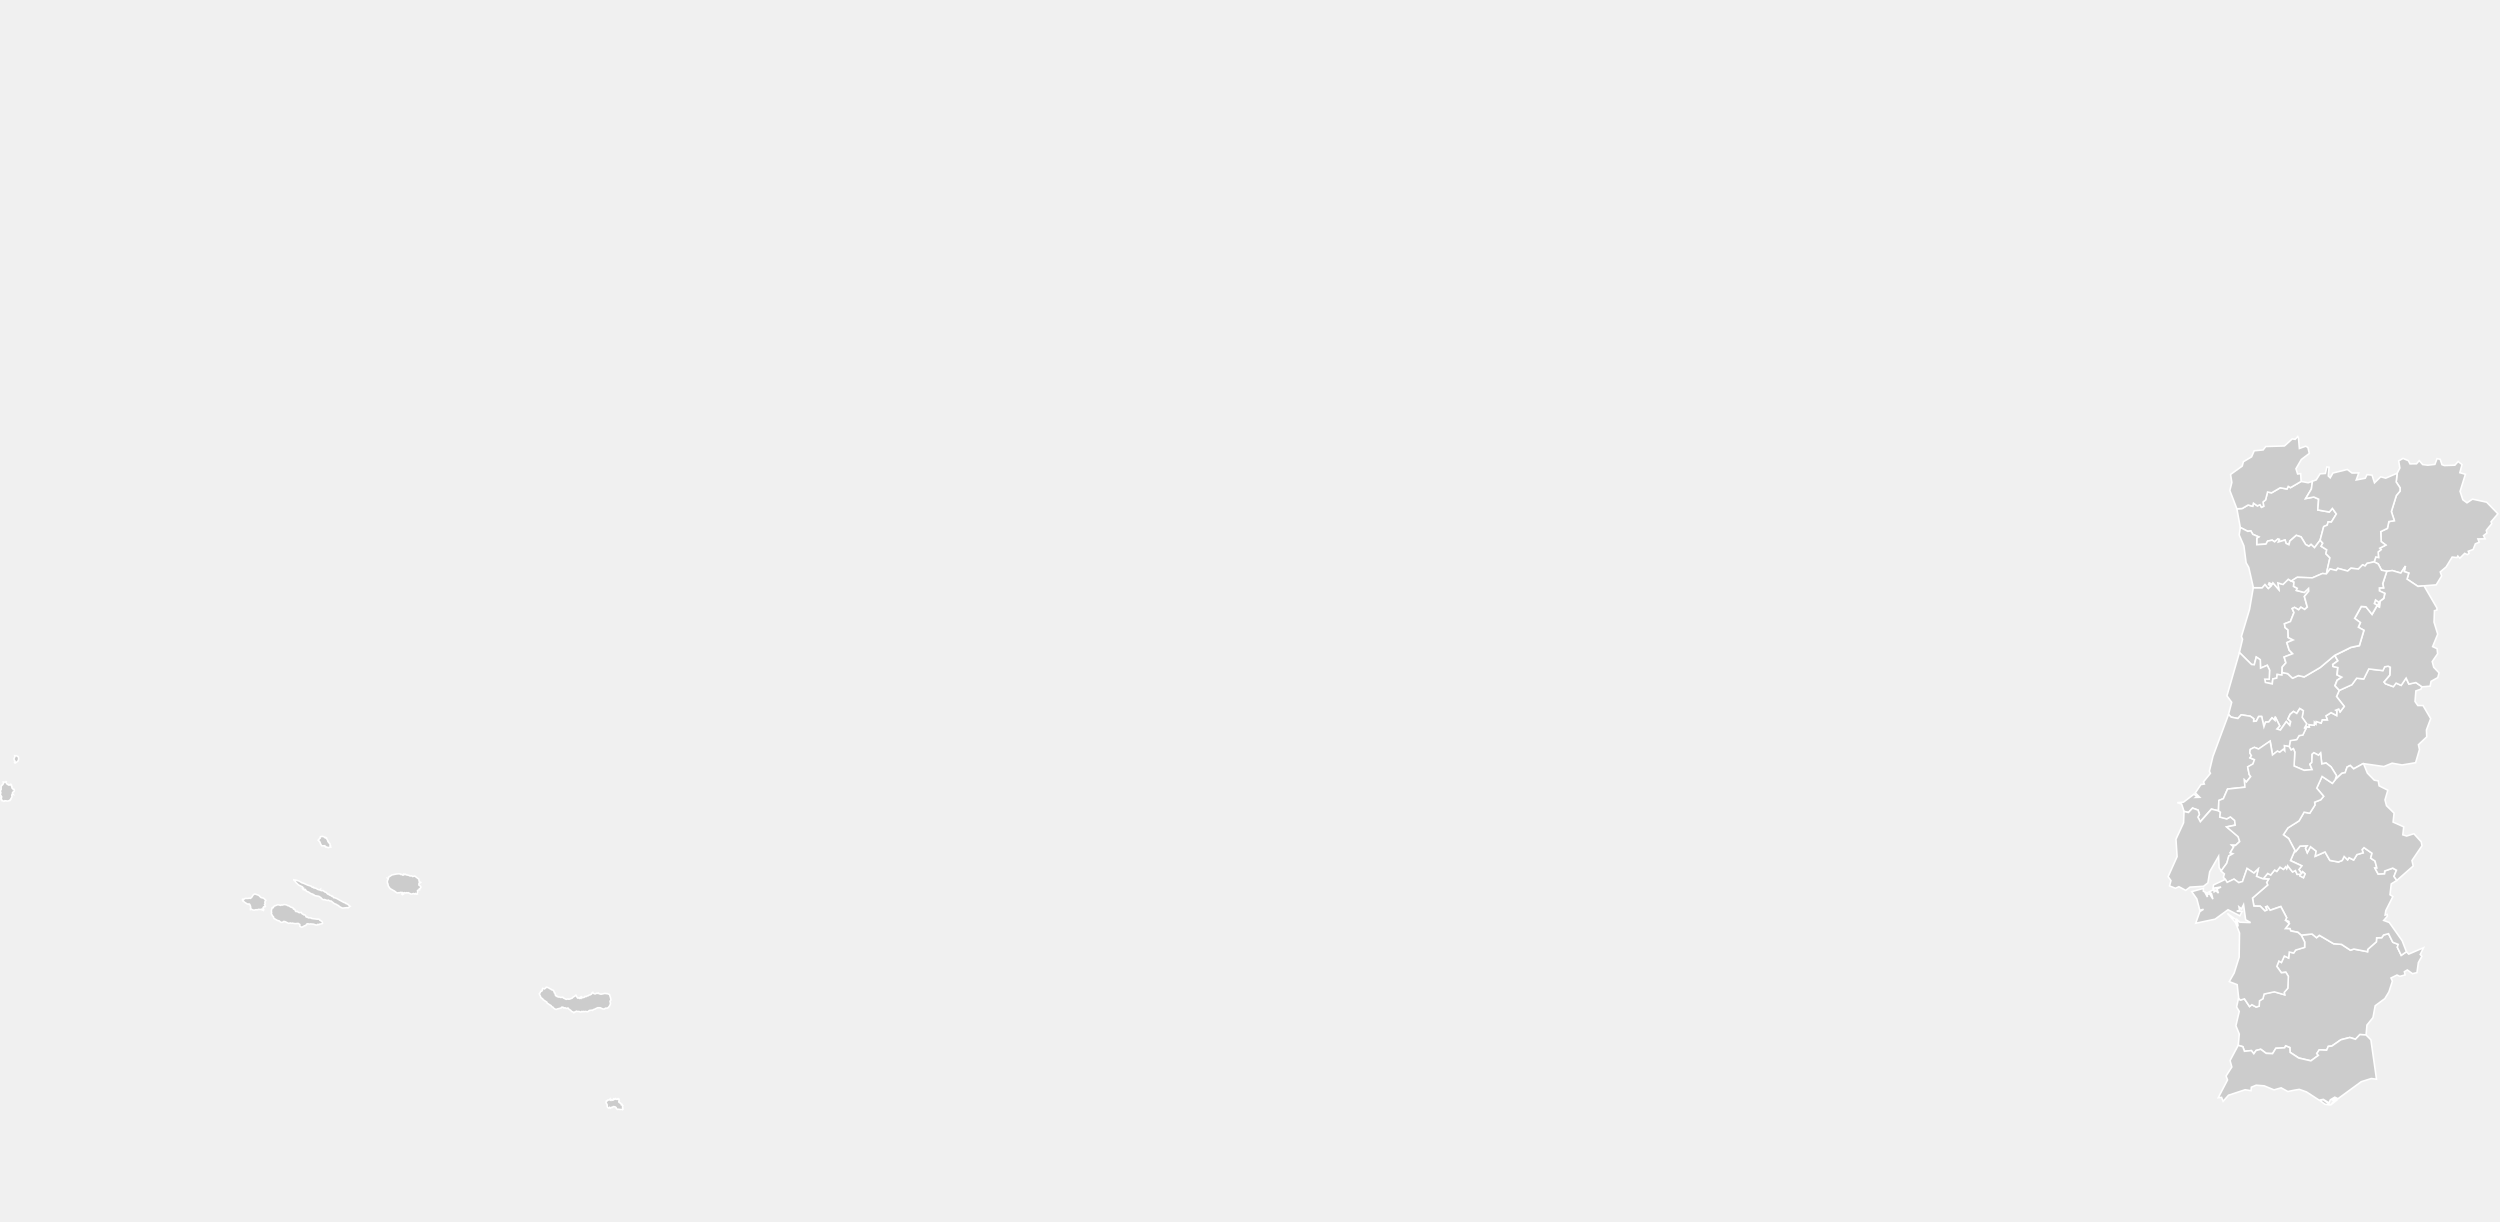
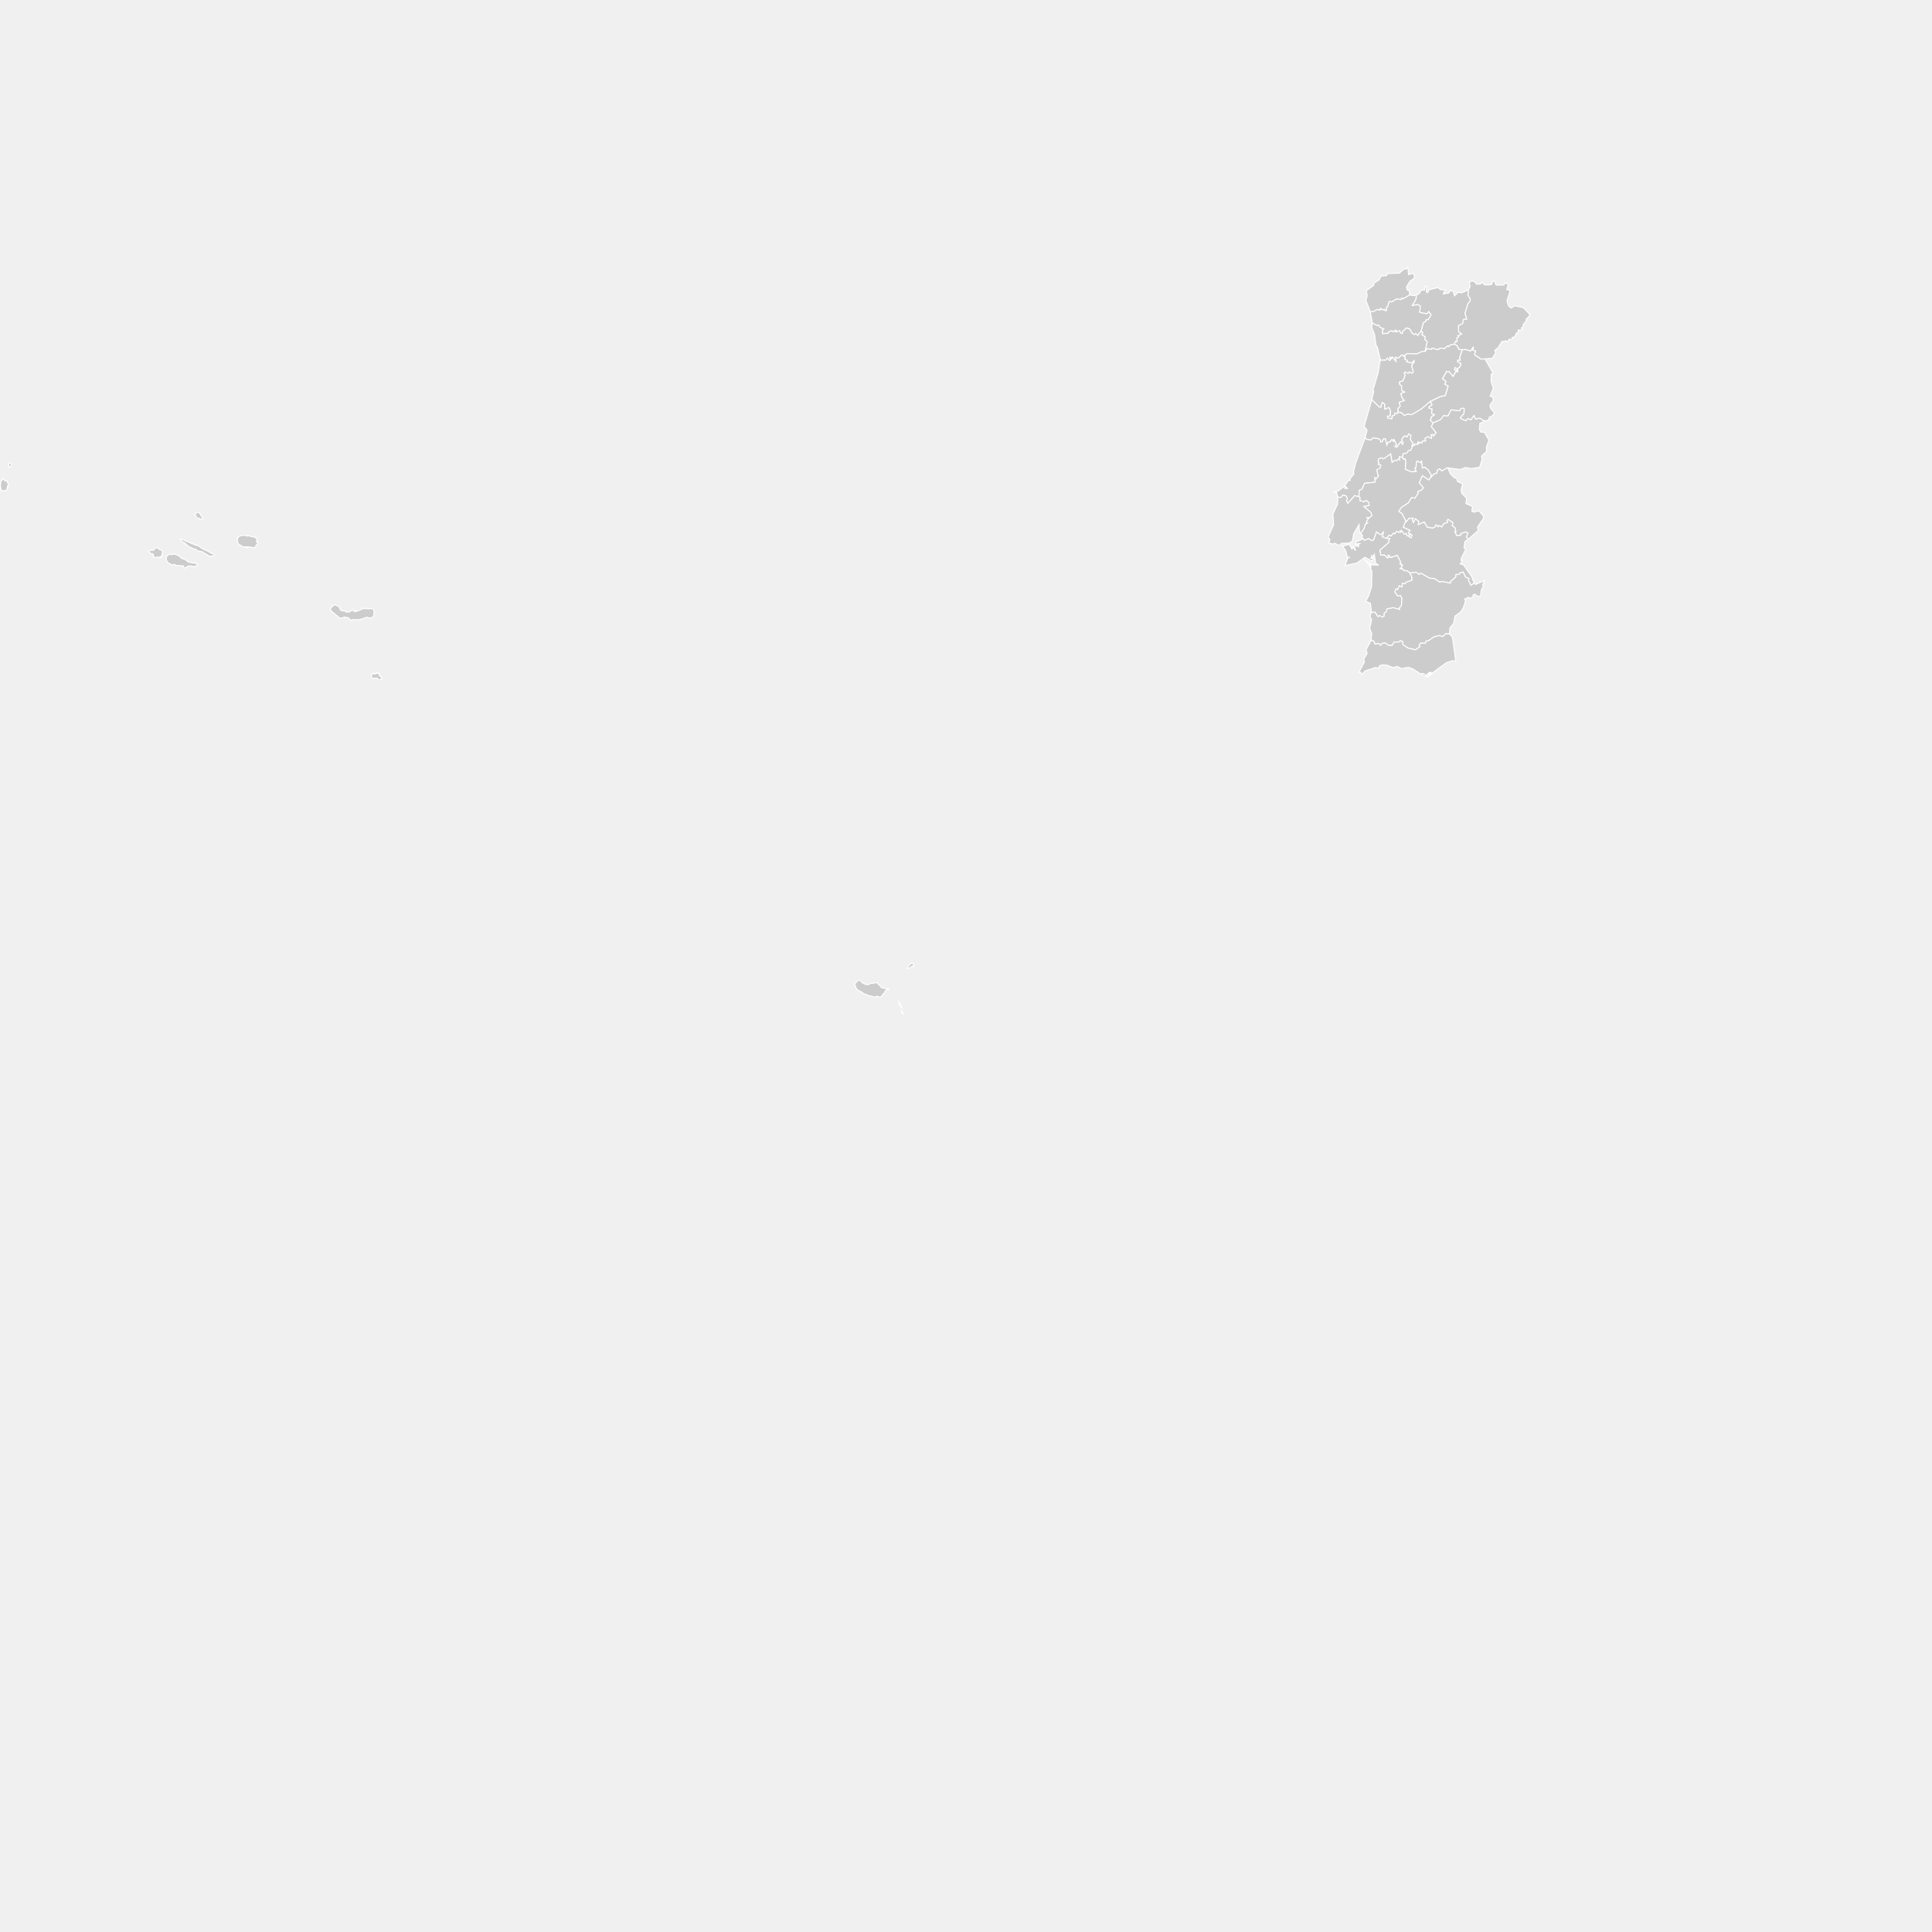
- <svg xmlns="http://www.w3.org/2000/svg" xmlns:ns1="http://amcharts.com/ammap" version="1.1">
+ <svg xmlns="http://www.w3.org/2000/svg" version="1.1" id="map-portugal" viewBox="0 0 1000 1000">
  <defs>
    <style type="text/css">
			.land
			{
				fill: #CCCCCC;
				fill-opacity: 1;
				stroke:white;
				stroke-opacity: 1;
				stroke-width:0.5;
			}
		</style>
-     <ns1:ammap projection="mercator" leftLongitude="-31.27" topLatitude="42.156" rightLongitude="-6.187" bottomLatitude="32.401" />
  </defs>
  <g>
    <path id="PT-01" title="Aveiro" class="land" d="M714.45,186.3l2.77,0.02l0.91,-1.04l1.06,1.26l0.89,-0.83l-0.82,-0.39l0.2,-0.55l0.93,0.43l0.25,-0.46l1.88,2.17l-0.3,-2.13l1.62,0.49l1.68,-1.65l0.95,0.6l0,0l0.85,0.34l-0.12,1.35l1.16,0.63l-0.28,0.67l2.51,0.64l1.34,-1.27l0.06,0.89l-1.37,1.65l0.93,3.38l-0.84,0.75l-1.19,-0.72l-0.73,0.83l-1.28,-0.77l-0.76,0.37l0.57,1.27l-1.13,2.85l-1.88,0.71l0.19,1.19l0.92,0.75l0.08,2.41l1.55,0.78l-1.99,0.83l0.74,2.38l1.1,1.16l-2.7,1.04l0.57,1.85l-1.18,1.34l-0.04,1.72l0,0l-0.05,0.82l-1.49,-0.19l-0.14,1.16l-1.24,0.26l-0.18,1.58l-2.19,-0.47l-0.2,-1.04l1.42,0.01l0.12,-2.9l-0.74,-1.51l-2.14,0.91l-0.07,-2.67l-1.27,-0.86l-0.64,2.45l-0.88,-0.09l-3.83,-3.8l0,0l1.01,-4.22l-0.36,-0.88l2.58,-8.59L714.45,186.3z" />
    <path id="PT-02" title="Beja" class="land" d="M729.62,296.49L733.07,296.15L734.51,297.31L735.4,296.56L739.9,299.22L742.42,299.43L745.25,301.28L746.34,300.91L750.67,301.75L750.73,301.02L753.47,298.6L753.55,297.35L755.16,297.31L755.75,296.45L757.32,296.04L758.68,298.76L760.39,299.43L760.11,300.33L761.35,302.9L762.99,301.77L762.99,301.77L763.73,302.52L768.42,300.49L767.37,302.64L767.9,303.19L766.78,305.21L766.33,308.39L764.92,308.72L763.28,307.54L762.34,308.11L762.58,309.1L760.92,309.57L760.01,309.15L758.1,310.09L758.55,311.09L757.44,314.51L756.15,316.63L753.09,318.89L752.39,322.64L750.48,325.01L750.21,328.13L750.21,328.13L748.26,328.02L746.87,329.49L745.06,328.94L742.23,329.66L739.36,331.65L738.24,331.76L737.73,332.96L735.38,332.86L734.6,334.03L735.11,334.6L732.74,336.34L728.86,335.44L726.13,333.65L726.05,332.14L724.71,331.6L724.42,332.21L721.61,332.37L720.57,334.06L718.55,333.98L716.81,332.69L715.36,333.06L714.62,334.1L713.84,333.1L711.65,333.32L711.14,331.87L709.67,331.43L709.67,331.43L710,327.87L708.93,325.23L709.99,320.68L709.15,319.29L709.77,316.48L709.77,316.48L710.3,317.06L711.59,316.67L713.23,319.11L713.94,318.51L715.32,319.27L716.27,318.97L716.38,317.28L717.47,316.62L717.84,315.13L721.09,314.43L724.37,315.38L724.23,314.61L725.36,313.31L725.54,309.55L724.74,308.24L723.32,308.41L721.88,306.38L722.54,304.69L723.34,305.14L724.28,303.08L725.62,303.73L725.83,301.83L727.24,302.12L727.85,301.19L730.71,300.33L730.72,298.64z" />
    <path id="PT-03" title="Braga" class="land" d="M733.2,152.59L732.86,155.07L731.04,158.08L733.64,157.59L735.16,158.26L734.9,161.69L738.56,162.34L739.52,161.2L740.79,162.96L739.19,165.54L738.18,165.47L737.89,166.49L736.77,166.97L735.63,171.28L735.63,171.28L733.84,173.64L732.75,172.62L732.08,173.2L731.03,172.62L729.58,170.22L728.07,169.74L726.04,171.52L725.74,172.71L724.82,172.28L724.52,171.21L722.37,171.84L722.68,171.04L722.2,170.9L721.19,171.79L720.42,171.26L718.98,171.56L718.44,172.51L715.53,172.71L715.53,172.71L715.54,170.6L715.54,170.6L716.16,170.23L714.28,169.41L713.66,168.34L712.68,168.47L710.33,167.25L710.33,167.25L709.24,161.32L709.24,161.32L710.91,161.23L712.81,160.12L714.25,160.52L714.5,159.54L715.73,160.39L716.58,160.03L717.04,160.84L717.74,160.52L717.53,159.17L718.34,158.49L718.97,156L720.24,156.26L722.97,154.66L725.13,155.04L725.52,154.21L726.23,154.62L729.6,152.64L729.6,152.64L731.85,153.07z" />
    <path id="PT-04" title="Bragança" class="land" d="M772.71,145.41L773.7,145.63L774.27,147.34L775.03,147.62L778.35,147.5L779.4,146.33L780.62,147.3L779.94,149.88L781.69,150.38L780.01,155.79L780.87,158.45L782.2,159.43L783.94,158.26L788.43,159.23L792,162.9L789.83,165.45L790.05,166.03L788.33,168.15L788.5,169.03L787.45,169.8L787.94,170.84L785.67,170.88L786.07,171.94L784.86,172.42L784.15,174.21L782.6,174.79L782.87,175.44L782.3,175.85L781.47,175.45L779.93,176.98L779.29,176.3L779.03,176.79L777.5,176.62L775.58,179.76L773.72,181.34L774.16,182.62L772.43,185.44L768.56,185.74L768.56,185.74L766.65,185.92L763.18,183.61L763.75,181.71L762.28,181.22L762.69,179.48L761.22,181.7L758.51,180.91L756.78,181.14L756.78,181.14L755.1,180.79L754.06,178.81L752.75,178.16L752.75,178.16L753.31,176.59L754.16,176.75L754.03,175.02L754.96,174.26L754.54,173.82L756.46,172.82L754.98,171.71L754.86,168.54L756.97,167.53L757.43,165.38L759.16,165.08L758.22,162.2L759.8,157.11L760.96,155.74L760.99,154.68L759.75,152.82L760.06,150.05L760.06,150.05L760.92,148.38L760.54,146.13L761.93,145.35L763.63,146.08L764.12,147.08L766.2,147.05L767.05,146.06L768.15,147.3L769.8,147.5L772.03,147.24z" />
    <path id="PT-05" title="Castelo Branco" class="land" d="M741.69,218.88L745.68,217.07L747.17,215.01L749.43,215.25L751.01,212.07L755.5,212.61L756.05,211.41L757.14,211.19L757.85,211.53L757.75,214.03L755.89,216.24L756.32,216.78L758.81,217.7L759.68,216.56L761.3,217.28L762.86,214.97L763.75,216.87L765.95,216.39L767.93,217.74L767.93,217.74L767.55,218.53L765.99,219.06L765.72,222.42L766.61,223.71L768.26,223.71L770.69,227.84L769.34,231.46L769.44,233.64L766.8,236.12L767.13,237.66L765.9,241.83L761.61,242.54L758.45,241.98L755.86,243.04L749.29,242.11L749.29,242.11L746.26,243.78L745.18,242.71L744.18,243.22L743.58,244.99L742.55,245.19L740.34,247.27L740.34,247.27L740.8,245.92L739.09,243.15L737.51,241.91L736.15,242.2L736.15,242.2L735.76,238.77L735.76,238.77L735.12,239.46L733.64,238.67L733.09,239.16L732.98,241.77L732.38,242.31L733.07,244L730.56,244.25L727.35,242.87L727.58,238.45L727.14,237.4L726.43,237.81L725.81,236.74L725.81,236.74L725.81,236.71L725.81,236.71L726.12,234.8L728.18,234.45L728.93,233.2L730.1,233.04L731.06,231.04L731.06,231.04L731.18,230.44L732.2,230.51L732.09,229.76L733.77,229.95L733.82,228.96L734.27,229.52L734.38,228.77L735.97,229.27L736.3,228.23L737.91,228.22L737.47,226.99L739.1,225.95L740.87,226.87L740.93,225.45L740.93,225.45L740.58,225.19L740.58,225.19L741.54,224.81L741.97,225.7L743.28,223.98L740.84,220.86z" />
    <path id="PT-06" title="Coimbra" class="land" d="M710.05,206.88L713.88,210.68L714.76,210.77L715.4,208.32L716.66,209.18L716.74,211.85L718.87,210.94L719.61,212.45L719.5,215.35L718.08,215.34L718.28,216.38L720.46,216.85L720.64,215.27L721.88,215L722.02,213.84L723.51,214.03L723.56,213.21L723.56,213.21L725.35,213.59L726.89,215.03L728.72,214.2L730.58,214.62L735.64,211.65L740.23,207.79L740.23,207.79L741.23,209.49L739.61,210.67L739.7,211.28L741.22,211.65L740.97,213.95L742.45,214.68L740.99,215.67L740.31,217.4L741.69,218.88L741.69,218.88L740.84,220.86L743.28,223.98L741.97,225.7L741.54,224.81L740.58,225.19L740.58,225.19L740.93,225.45L740.93,225.45L740.87,226.87L739.1,225.95L737.47,226.99L737.91,228.22L736.3,228.23L735.97,229.27L734.38,228.77L734.27,229.52L733.82,228.96L733.77,229.95L732.09,229.76L732.2,230.51L731.18,230.44L731.06,231.04L731.06,231.04L730.63,230.8L731.34,229.5L729.89,227.43L730.27,225.34L729.16,224.65L728.19,226.19L727.16,225.57L726.1,226.47L725.4,227.95L726.27,228.78L725.99,230L724.9,228.8L723.01,231.46L721.9,231.13L722.82,230.16L721.36,227.24L721.33,228.43L720.37,227.6L719.32,228.9L718.32,228.97L717.8,230.43L717.07,227.18L716.13,227.2L715.39,228.65L714.51,228.73L714.57,227.88L713.48,227.1L710.61,226.65L709.53,227.82L707.38,227.37L706.58,226.51L706.58,226.51L707.6,222.68L706.09,220.62z" />
    <path id="PT-07" title="Évora" class="land" d="M727.62,269.61L727.91,269.98L729.29,268.26L731.53,268.18L731.01,268.94L731.56,270.35L732.59,268.46L734.38,269.85L734.11,271.49L737.19,270.12L738.73,272.8L741.45,273.31L742.64,272.81L743.25,271.56L744.35,272.64L744.81,271.95L746.26,272.68L747.31,270.97L749.27,270.39L748.93,269.4L749.55,268.76L752.09,270.54L751.67,272.09L753.04,273L753.62,275.21L753,275.24L754.03,277.12L756.03,277.02L756.11,276.16L758.66,275.25L759.84,275.92L759.05,277.88L759.96,279.14L759.96,279.14L758.19,280.26L757.79,283.69L758.7,284.27L756.46,288.7L756.24,290.13L756.91,289.95L756.96,290.48L755.79,291.84L757.56,292.49L761.64,298.26L762.99,301.77L762.99,301.77L761.35,302.9L760.11,300.33L760.39,299.43L758.68,298.76L757.32,296.04L755.75,296.45L755.16,297.31L753.55,297.35L753.47,298.6L750.73,301.02L750.67,301.75L746.34,300.91L745.25,301.28L742.42,299.43L739.9,299.22L735.4,296.56L734.51,297.31L733.07,296.15L729.62,296.49L729.62,296.49L728.57,295.58L726.31,295.14L726.06,294.42L724.63,294.39L725.85,292.79L725.28,292.3L725.85,292.24L724.61,291.8L725.01,290.93L723.16,287.42L719.78,288.59L718.88,287.35L718.39,287.54L718.83,288.49L718.12,288.81L716.65,287.33L714.63,287.27L714.18,284.75L718.99,280.59L718.68,279.77L719.31,278.74L717.55,278.65L717.55,278.65L719.01,276.88L719.96,277.38L721.23,275.8L721.9,276.25L722.89,274.9L724.03,275.61L724.67,274.79L725.02,275.37L725.31,274.44L726.89,276.43L727.79,275.99L728.34,277.21L729.33,277.14L729.2,277.65L730.34,278.27L730.85,277.04L730.06,276.38L729.76,276.91L728.89,275.67L729.8,274.5L726.22,272.84z" />
    <path id="PT-08" title="Faro" class="land" d="M740.33,348.75l0.55,0.1l-1.95,1.54L740.33,348.75zM736.63,348.68l2.27,1.68l-1.73,-0.23l-1.68,-1.24L736.63,348.68zM740.55,348.05l0.37,0.36l-1.61,0.47L740.55,348.05zM727.5,345.65l-2.1,0.43l-2.13,-1.16l-2.25,0.64l-3.12,-1.28l-2.55,-0.2l-1.53,0.64l-0.09,1.1l-1.87,-0.3l-5.29,1.74l-1.69,1.93l-0.5,-1.25l-1.05,0.11l2.95,-5.64l-0.47,-1.23l1.83,-2.86l-0.56,-2.06l2.58,-4.82l0,0l1.47,0.44l0.51,1.45l2.19,-0.22l0.78,1l0.74,-1.04l1.45,-0.37l1.73,1.29l2.02,0.09l1.04,-1.69l2.81,-0.16l0.29,-0.61l1.33,0.54l0.09,1.51l2.73,1.8l3.87,0.89l2.37,-1.74l-0.51,-0.57l0.78,-1.17l2.35,0.11l0.51,-1.2l1.13,-0.11l2.87,-2l2.83,-0.72l1.8,0.56l1.4,-1.48l1.95,0.11l0,0l1.54,1.55l1.78,12.48l-1.64,-0.22l-3.2,1.01l-7.37,5.39l-1.02,-0.48l-1.39,0.82l-0.45,1l-1.78,-1.13l-1.33,0.25l-4.04,-2.62l-2.27,-0.8L727.5,345.65z" />
    <path id="PT-09" title="Guarda" class="land" d="M753.2,190.22l1.23,0.85l-0.62,0.88l-1.01,-0.59L753.2,190.22zM756.78,181.14l1.74,-0.23l2.7,0.79l1.47,-2.22l-0.4,1.74l1.46,0.49l-0.56,1.91l3.47,2.31l1.92,-0.18l0,0l4.09,7.03v0.63l-0.79,0.22l-0.13,3.64l1.17,3.8l-1.62,3.95l1.41,0.65l0.18,1.61l-1.72,2.48l0.48,1.81l1.69,1.78l-0.41,1.49l-2.12,1.19l-0.3,1.53l-2.54,0.2l0,0l-1.98,-1.34l-2.2,0.48l-0.89,-1.9l-1.56,2.31l-1.61,-0.72l-0.87,1.14l-2.49,-0.92l-0.43,-0.55l1.86,-2.21l0.1,-2.5l-0.71,-0.33l-1.09,0.22l-0.55,1.19l-4.49,-0.53l-1.58,3.18l-2.26,-0.24l-1.49,2.06l-3.99,1.8l0,0l-1.37,-1.48l0.68,-1.72l1.46,-1l-1.48,-0.72l0.25,-2.3l-1.52,-0.37l-0.1,-0.61l1.62,-1.18l-0.99,-1.7l0,0l5.14,-2.53l2.67,-0.57l1.44,-4.84l-1.76,-0.98l0.64,-1.47l-1.81,-1.34l2.11,-3.77l1.49,0.12l1.91,2.37l1.59,-2.75l0.74,0.41l0.18,-1.82l1.2,-0.9l0.35,-1.58l-1.69,-0.8l-0.01,-0.92l1.31,-0.04l-0.26,-1.34L756.78,181.14z" />
    <path id="PT-10" title="Leiria" class="land" d="M713.14,245.57l0.48,0.63l-1.37,1.74l0,0l-0.61,-0.63l0,0l0.14,2.29l0,0l-5.5,0.58l-1.33,3.05l-1.43,0.58l-0.11,3.25l0,0l-2.27,-0.53l-3.52,3.99l-0.77,-1.47l0.49,-0.86l-0.42,-1.36l-1.74,-0.63l-1.3,1.39l-1.4,-0.34l0,0l-0.76,-2.32l-1.39,-0.44l1.98,-0.15l3.33,-2.53l0.93,0.76l-0.36,0.26l1.25,-0.04l-1.39,-1.4l1.77,-2.64l1.08,-0.15l-0.26,-0.7l2.19,-2.7l-0.33,-0.67l1.14,-4.73l4.95,-13.29l0,0l0.8,0.86l2.15,0.44l1.07,-1.16l2.87,0.44l1.09,0.78l-0.05,0.85l0.88,-0.08l0.74,-1.45l0.94,-0.01l0.72,3.25l0.52,-1.46l1,-0.06l1.05,-1.3l0.96,0.83l0.03,-1.19l1.46,2.92l-0.91,0.97l1.11,0.33l1.89,-2.66l1.09,1.2l0.28,-1.21l-0.86,-0.83l0.7,-1.48l1.06,-0.9l1.03,0.63l0.97,-1.55l1.12,0.7l-0.39,2.09l1.45,2.07l-0.71,1.3l0.44,0.24l0,0l-0.96,2l-1.17,0.17l-0.75,1.25l-2.06,0.35l-0.31,1.91l0,0l0,0l0,0l-1.49,-0.28l0.11,1.67l-0.5,-0.51l-1.1,0.92l-0.76,-0.34l-1.54,1.2l-0.77,-4.39l-3.65,2.51l-1.33,-0.53l-1.31,0.66l-0.13,1.11l0.52,0.89l-0.47,0.66l1.43,0.6l-0.49,1.37l-1.67,0.92l0,0L713.14,245.57z" />
    <path id="PT-11" title="Lisboa" class="land" d="M698.66,281.01l-4.29,0.26l-1.35,1.03l-2.16,-1.16l-1.09,0.51l-1.88,-0.76l0.45,-1.68l-0.9,-1.24l2.85,-6.36l-0.36,-5.52l2.41,-5.21l0.14,-3.6l0,0l1.4,0.34l1.31,-1.39l1.74,0.63l0.43,1.36l-0.48,0.86l0.77,1.47l3.53,-3.99l2.27,0.53l0,0l0.61,0.39l-0.19,1.52l2.2,0.59l1.15,-0.64l1.35,1.12l0.2,1.51l-2.73,0.57l3.63,3.07l0.51,1.54l-1.32,1.23l-1.16,-0.03l0.6,0.48l-1.13,1.9l0.84,0.29l-1.28,0.74l-0.63,2.27l-1.82,2.5l0,0l-0.66,-1.03l-0.18,-3.61l-2.82,4.9l-0.57,3.53L698.66,281.01z" />
    <path id="PT-12" title="Portalegre" class="land" d="M749.43,242.2L750.62,245.13L752.81,247.38L754.06,247.58L754.33,249.15L757.1,250.55L756.2,253.62L756.68,255.46L759.08,257.81L758.77,260.66L762.14,262.16L761.85,264.7L763.07,265.08L765.36,264.35L767.67,266.89L767.94,268.14L764.75,272.86L765.15,274.57L759.96,279.14L759.96,279.14L759.05,277.88L759.84,275.92L758.66,275.25L756.11,276.16L756.03,277.02L754.03,277.12L753,275.24L753.62,275.21L753.04,273L751.67,272.09L752.09,270.54L749.55,268.76L748.93,269.4L749.27,270.39L747.31,270.97L746.26,272.68L744.81,271.95L744.35,272.64L743.25,271.56L742.64,272.81L741.45,273.31L738.73,272.8L737.19,270.12L734.11,271.49L734.38,269.85L732.59,268.46L731.56,270.35L731.01,268.94L731.53,268.18L729.29,268.26L727.91,269.98L727.62,269.61L727.62,269.61L725.63,265.84L723.97,264.65L725.39,262.49L728.94,260.25L730.54,257.48L732.33,257.83L733.98,255.24L733.87,254.33L735.81,253.57L736.73,252.46L734.53,249.88L736.22,246.16L739.51,248.35L740.34,247.27L740.34,247.27L742.55,245.19L743.58,244.99L744.18,243.22L745.18,242.71L746.26,243.78L749.29,242.11L749.29,242.11z" />
    <path id="PT-13" title="Porto" class="land" d="M713.01,179.9l-0.84,-1.46l-0.7,-5.37l-1.5,-3.47l0.37,-2.35l0,0l2.35,1.22l0.97,-0.13l0.63,1.08l1.88,0.82l-0.62,0.37l0,0l-0.01,2.1l0,0l2.91,-0.19l0.54,-0.95l1.45,-0.3l0.76,0.53l1.01,-0.89l0.48,0.14l-0.31,0.8l2.15,-0.63l0.3,1.07l0.92,0.43l0.3,-1.19l2.03,-1.78l1.5,0.48l1.46,2.4l1.05,0.58l0.67,-0.58l1.09,1.02l1.79,-2.36l0,0l0.85,0.95l-0.52,0.97l1.78,1.13l-0.27,1.26l1.28,1.28l-1.15,5.11l0,0l-1.26,-0.12l-3.19,1.38l-4.79,-0.18l-1.88,1.18l0,0l-0.95,-0.59l-1.68,1.65l-1.62,-0.49l0.3,2.13l-1.88,-2.17l-0.25,0.46l-0.93,-0.43l-0.2,0.55l0.82,0.39l-0.89,0.83l-1.06,-1.26l-0.91,1.04l-2.77,-0.02l0,0L713.01,179.9z" />
    <path id="PT-14" title="Santarém" class="land" d="M703.41,257.06l0.11,-3.25l1.43,-0.58l1.34,-3.05l5.5,-0.58l0,0l-0.14,-2.29l0,0l0.61,0.63l0,0l1.36,-1.71l-0.47,-0.66l-0.5,-2.42l0,0l1.67,-0.92l0.49,-1.37l-1.43,-0.6l0.47,-0.66l-0.52,-0.89l0.13,-1.11l1.31,-0.65l1.34,0.53l3.65,-2.51l0.77,4.39l1.54,-1.2l0.76,0.34l1.1,-0.92l0.5,0.51l-0.1,-1.67l1.5,0.28l0,0l0.01,0.04l0,0l0.61,1.07l0.72,-0.42l0.44,1.06l-0.23,4.42l3.21,1.38l2.51,-0.24l-0.69,-1.7l0.6,-0.53l0.1,-2.61l0.55,-0.49l1.48,0.79l0.64,-0.69l0,0l0.39,3.44l0,0l1.36,-0.29l1.59,1.24l1.71,2.77l-0.46,1.35l0,0l-0.83,1.08l-3.29,-2.19l-1.69,3.72l2.19,2.58l-0.92,1.11l-1.94,0.76l0.11,0.92l-1.65,2.58l-1.79,-0.34l-1.6,2.76l-3.54,2.24l-1.43,2.16l1.66,1.2l1.99,3.77l0,0l-1.4,3.24l3.58,1.66l-0.91,1.17l0.87,1.25l0.3,-0.54l0.79,0.66l-0.51,1.23l-1.15,-0.62l0.14,-0.51l-0.99,0.07l-0.56,-1.22l-0.9,0.45l-1.58,-1.99l-0.29,0.93l-0.35,-0.58l-0.64,0.82l-1.14,-0.71l-1,1.35l-0.67,-0.45l-1.27,1.59l-0.95,-0.5l-1.47,1.78l0,0l-2.09,-0.79l0.53,-2.33l-1.35,1.27l-2.17,-1.45l-1.44,4.14l-1.2,0.35l-1.5,-1.11l-2.17,1.03l-0.58,-0.95l0,0l-0.6,-0.74l0.31,-1.04l-1.06,-0.91l0,0l1.82,-2.5l0.63,-2.27l1.28,-0.73l-0.84,-0.29l1.14,-1.9l-0.6,-0.48l1.16,0.03l1.32,-1.23l-0.51,-1.54l-3.63,-3.07l2.73,-0.57l-0.2,-1.51l-1.35,-1.12l-1.15,0.64l-2.2,-0.59l0.2,-1.52L703.41,257.06z" />
    <path id="PT-15" title="Setúbal" class="land" d="M710.19,292.41l3.4,0.11l-1.57,-0.9l-0.66,-4.77l-0.66,1.32l-0.81,-0.64l0.22,1.13l-0.92,0.22l1.7,0.16l-0.71,1.33l-3.75,-1.92l-4.11,2.99l-6.13,1.29l1.3,-3.69l1.19,-0.74l-1.2,0.31l-0.93,-3.58l-1.62,-2.32l3.69,-1.03l-0.01,0.91l1.46,0.68l-0.85,-0.13l0.67,1.27l-0.04,-0.88l0.77,-0.08l1.02,1.63l-0.47,-1.8l-0.82,-0.44l1.57,-0.78l0.11,0.71l0.55,-0.36l0.82,0.77l-0.46,-1.27l1.28,-0.69l-2.53,0.41l0.14,-1.04l3.75,-1.78l0,0l0.58,0.95l2.17,-1.03l1.5,1.11l1.2,-0.35l1.44,-4.14l2.17,1.46l1.36,-1.27l-0.53,2.33l2.09,0.79l0,0l1.76,0.09l-0.63,1.03l0.31,0.82l-4.81,4.16l0.45,2.53l2.02,0.06l1.47,1.48l0.71,-0.32l-0.44,-0.95l0.49,-0.18l0.9,1.24l3.37,-1.16l1.86,3.51l-0.4,0.87l1.24,0.44l-0.57,0.06l0.57,0.49l-1.23,1.6l1.43,0.03l0.26,0.72l2.26,0.44l1.05,0.91l0,0l1.1,2.15l0,1.7l-2.86,0.86l-0.61,0.92l-1.4,-0.29l-0.22,1.9l-1.34,-0.64l-0.94,2.05l-0.8,-0.45l-0.66,1.69l1.45,2.03l1.42,-0.17l0.8,1.31l-0.18,3.76l-1.13,1.3l0.14,0.78l-3.28,-0.95l-3.24,0.7l-0.37,1.49l-1.09,0.66l-0.1,1.69l-0.95,0.29l-1.38,-0.75l-0.71,0.6l-1.64,-2.45l-1.29,0.39l-0.53,-0.58l0,0l-0.48,-4.31l-2.52,-0.97l1.58,-2.76l1.56,-4.99l0.12,-7.66l-1.31,-3.37l-2.55,-2.86l2.59,1.92l0.82,2.23l-0.26,-2.13L710.19,292.41z" />
    <path id="PT-16" title="Viana do Castelo" class="land" d="M728.77,138.91L729.06,142.2L731.07,141.47L731.76,141.89L732.2,143.76L729.67,145.69L727.97,148.62L728.5,150.29L729.47,150.18L729.6,152.64L729.6,152.64L726.23,154.62L725.52,154.21L725.13,155.04L722.97,154.66L720.24,156.26L718.97,156L718.34,158.49L717.53,159.17L717.74,160.52L717.04,160.84L716.58,160.03L715.73,160.39L714.5,159.54L714.25,160.52L712.81,160.12L710.91,161.23L709.24,161.32L709.24,161.32L707.01,155.52L707.65,152.97L707.24,150.44L710.93,147.78L711.31,146.4L713.9,144.85L714.73,142.93L717.57,142.66L718.4,141.58L724.33,141.4L726.8,139.16L727.74,139.3L728.54,138.41z" />
    <path id="PT-17" title="Vila Real" class="land" d="M737.79,148.04L738.46,148.16L738.22,150.9L738.83,151.51L739.7,149.98L744.26,148.86L745.74,149.98L747.89,149.95L747.08,152.18L749.93,151.64L750.53,150.48L752.1,150.66L752.87,153.1L754.84,151.18L756.44,151.61L760.06,150.05L760.06,150.05L759.75,152.82L760.99,154.68L760.96,155.74L759.8,157.11L758.22,162.2L759.16,165.08L757.43,165.38L756.97,167.53L754.86,168.54L754.98,171.71L756.46,172.82L754.54,173.82L754.96,174.26L754.03,175.02L754.16,176.75L753.31,176.59L752.75,178.16L752.75,178.16L750.51,178.64L749.86,179.46L749.09,179.1L747.76,180.44L745.4,180.17L744.35,181.06L741.22,180.21L740.69,180.88L738.79,180.41L737.6,181.96L737.6,181.96L738.74,176.85L737.46,175.57L737.73,174.32L735.95,173.19L736.48,172.22L735.63,171.28L735.63,171.28L736.77,166.97L737.89,166.49L738.18,165.47L739.19,165.54L740.79,162.96L739.52,161.2L738.56,162.34L734.9,161.69L735.16,158.26L733.64,157.59L731.04,158.08L732.86,155.07L733.2,152.59L733.2,152.59L734.4,152.16L735.62,150.23L737.3,150.12z" />
    <path id="PT-18" title="Viseu" class="land" d="M752.75,178.16l1.31,0.65l1.04,1.98l1.67,0.35l0,0l-1.3,3.89l0.26,1.34l-1.31,0.04l0.01,0.92l1.69,0.8l-0.34,1.58l-1.2,0.9l-0.18,1.82l-0.73,-0.41l-1.59,2.75l-1.91,-2.37l-1.49,-0.12l-2.11,3.77l1.81,1.34l-0.64,1.47l1.77,0.98l-1.44,4.84l-2.67,0.57l-5.14,2.53l0,0l-4.6,3.86l-5.06,2.98l-1.86,-0.42l-1.83,0.83l-1.54,-1.44l-1.79,-0.37l0,0l0.04,-1.72l1.18,-1.34l-0.57,-1.85l2.7,-1.04l-1.1,-1.16l-0.74,-2.37l1.99,-0.83l-1.55,-0.78l-0.08,-2.41l-0.92,-0.75l-0.19,-1.19l1.88,-0.71l1.13,-2.85l-0.57,-1.27l0.76,-0.37l1.28,0.77l0.73,-0.83l1.19,0.72l0.84,-0.75l-0.93,-3.38l1.37,-1.65l-0.06,-0.89l-1.34,1.27l-2.51,-0.64l0.28,-0.67l-1.16,-0.63l0.12,-1.35l-0.85,-0.34l0,0l1.88,-1.18l4.79,0.18l3.19,-1.38l1.26,0.12l0,0l1.2,-1.55l1.9,0.47l0.53,-0.67l3.13,0.85l1.05,-0.89l2.35,0.27l1.33,-1.34l0.77,0.36l0.65,-0.83L752.75,178.16zM754.43,191.07l-1.23,-0.85l-0.39,1.14l1.01,0.59L754.43,191.07z" />
    <path id="PT-20" title="Açores" class="land" d="M195.14,348.31l0.12,0.03l0.1,0.19l0.24,0.06l0.29,-0.04l0,-0.2l0.07,-0.03l0.35,0.21l-0.06,0.33l0.1,0.18l-0.16,0.23l0.05,0.2l0.09,0.08l0.17,0.06l0.22,0.1l-0.02,0.14l0.39,0.22l-0.12,0.07l0.05,0.19l0.25,-0.04l0.08,0.22l0.13,0.06l-0.08,0.27l-0.04,0.17l0.18,0.31l-0.13,0.28l0.09,0.17l-0.09,0.06l-0.04,-0.08l-0.21,0.02l-0.19,-0.01l-0.46,0.02l-0.34,-0.09l-0.4,0.08l-0.38,-0.39l-0.04,-0.21l-0.27,-0.2l-0.35,-0.09l-0.31,-0.01l-0.3,0.27l-0.15,-0.06l-0.44,0.29l-0.2,-0.27l-0.14,0.15l-0.17,0.1l-0.33,-0.2l-0.14,-0.25l-0.06,-0.68l-0.35,-0.64l0.13,-0.49l0.24,-0.02l0.11,-0.24l0.19,-0.09l0.22,0.06l0.37,-0.3l-0.02,0.2l0.33,0.21l0.21,-0.25l0.36,0.18l0.23,-0.11l0.04,-0.27l0.19,0.11l0.16,-0.15l0.09,0.07L195.14,348.31zM184.1,316.25l0.11,-0.06l0.02,-0.18l0.14,0l0.07,0.09l-0.05,0.22l0.08,0.09l0.22,-0.09l0.51,-0.09l0.33,-0.32l0.26,0.1l0.46,-0.26l0.31,-0.05l0.25,-0.23l0.29,-0.02l0.45,-0.26l0.15,-0.36l0.24,-0.17l0.06,0.22l0.56,0.25l0.22,0l0.39,-0.21l0.28,0.05l0.2,-0.14l0.17,0.19l0.54,0.18l0.33,0.01l1.14,-0.24l0.41,0.1l0.22,-0.05l0.79,0.31l0.3,0.94l0.06,0.3l0.11,0.47l-0.24,0.29l-0.06,0.26l0.15,0.49l-0.1,0.44l-0.24,0.49l-0.37,0.44l-0.29,0.2l-0.61,0.01l-0.3,0.24l-0.2,0.04l-0.37,-0.06l-0.79,-0.36l-0.79,0l-0.64,0.29l-0.12,0.1l-0.38,0.12l-0.29,0.11l-0.18,0.23l-0.23,-0.08l-0.8,0.09l-0.52,0.43l-0.71,-0.12l-0.35,0.07l-0.28,-0.07l-0.22,0.11l-0.28,-0.12l-0.14,0.13l-0.39,0.07l-0.41,-0.19l-0.2,0.03l-0.28,-0.01l-0.34,-0.1l-0.13,0.12l-0.29,0.05l-0.15,0.23l-0.29,0.08l-0.25,-0.28l-0.39,-0.09l-0.26,-0.34l-0.76,-0.54l-0.14,-0.23l-0.56,0.14l-0.37,-0.22l-0.36,0.08l-0.31,-0.26l-0.43,0.01l-0.21,0.28l-0.35,0.07l-0.71,0.17l-0.45,0.18l-0.31,-0.09l-0.51,-0.34l-0.23,-0.31l-0.33,-0.12l-0.24,-0.35l-0.71,-0.45l-0.51,-0.34l-0.16,-0.37l-0.19,-0.09l-0.35,-0.25l-0.57,-0.37l-0.15,-0.28l-0.62,-0.43l-0.05,-0.31l-0.35,-0.67l-0.05,-0.27l0.25,-0.21l0.1,-0.26l0.12,-0.26l0.26,-0.01l0.23,-0.3l-0.05,-0.24l0.08,-0.12l0.07,-0.23l0.57,0.16l0.42,-0.31l0.09,-0.2l0.18,-0.05l0.57,0.2l0.4,0.26l0.43,0.21l0.11,0.14l0.48,0.12l0.32,0.4l0.14,0.48l0.18,0.06l0.18,0.77l0.14,0.12l0.2,-0.05l0.09,0.24l0.5,0.19l0.41,0l0.34,0.15l0.4,-0.09l0.25,0.1l0.03,-0.05l0.21,0.23l0.23,0.1l0.58,0.29l0.34,-0.07l0.24,-0.09l0.19,0.12l0.27,-0.02l0.86,-0.32l0.2,-0.25l0.56,-0.35l0.28,-0.17l0.08,-0.17l0.08,-0.01l0.17,0.34l0.11,0.21l0.08,0.13l0.16,0.23l0.22,-0.06l0.3,0.15l0.05,-0.19l0.11,-0.02l0.09,0.16l0.2,0.06L184.1,316.25zM90.09,286.79l0.78,0.12l0.28,0.22l0.39,0.07l0.79,0.48l0.23,0.04l0.23,0.09l0.23,0.19l-0.02,0.13l0.16,0.15l0.21,0l0.16,0.18l0.09,0.31l0.25,0.26l0.39,-0.05l0.39,0.32l0.39,0.09l0.45,-0.1l0.35,0.49l0.34,0.13l0.08,0.13l0.36,0.02l0.21,0.18l0.29,0.53l0.3,-0.03l0.33,0.27l0.83,0.01l0.12,0.14l0.28,0.08l1.64,0.21l0.22,-0.05l0.51,0.15l0.04,0.2l0.67,0.4l0.16,0.26l0.02,0.4l-0.46,0.15l-0.32,0l-0.13,0.14l-0.15,-0.03l-0.14,0.13l-0.33,-0.09l-0.14,0.18l-0.39,0l-0.76,-0.26l-1.01,-0.09l-0.2,0.07l-0.67,-0.12l-0.3,0.11l-0.02,0.15l-0.14,0.07l-0.15,0.25l-0.34,0.04l-0.65,0.38l-0.36,0.1l-0.35,-0.21l-0.16,-0.1l0,-0.31l-0.02,-0.26l-0.51,-0.33l-0.99,0.08l-0.86,-0.16l-0.34,0.06l-0.32,-0.12l-0.5,0.14l-1.11,-0.55l-0.38,-0.08l-0.19,0.05l-0.16,0.21l-0.59,0.05l-0.62,-0.5l-0.49,-0.11l-1.16,-0.67l-0.14,-0.52l-0.25,-0.21l-0.35,-0.65l-0.05,-0.22l0.08,-0.25l-0.08,-0.46l0.06,-0.37l0.16,-0.61l0.2,-0.01l-0.02,-0.12l0.26,-0.08l0.04,-0.22l0.42,-0.3l0.07,0.04l0.87,-0.36l0.91,0.22l0.19,-0.16l0.33,0.07L90.09,286.79zM80.63,283.48l0.32,0l0.98,0.36l0.33,0.18l0.05,0.15l0.46,0.41l0.81,0.2l0.71,0.69l-0.17,0.19l-0.15,0.4l0.15,0.4l-0.25,0.32l0.29,0.59l-0.09,0.12l-0.46,0.04l-0.18,0.22l0,0.38l0.09,0.02l0.05,0.12l-0.09,0.07l0.14,0.15l-0.11,0.15l-0.12,-0.17l-0.06,0.05l-0.11,0.03l0.04,-0.13l0.17,-0.1l-0.08,-0.12l-0.09,0.08l-0.26,-0.04l-0.35,0.13l-0.68,-0.05l-0.25,0.12l-0.7,0.01l-0.35,0.12l-0.39,-0.02l-0.55,-0.25l-0.31,0.09l-0.02,-0.11l0.17,0l0.03,-0.12l-0.08,-0.07l-0.08,-0.73l-0.25,-0.6l-0.22,-0.16l-0.19,0.12l-0.1,-0.07l-0.14,0.04l-0.47,-0.29l-0.61,-0.38l-0.31,-0.4l-0.11,0.03l0,-0.27l-0.19,-0.07l0.05,-0.18l0.43,0.01l0.2,-0.2l0.32,-0.09l0.81,0.02l0.29,-0.11l0.43,0.09l0.38,-0.28l0.47,-0.76L80.63,283.48zM93.17,278.95l0.91,0.16l0.81,0.29l0.95,0.57l0.14,-0.03l1.63,0.72l1.01,0.3l0.3,0.29l0.25,0.09l0.19,-0.06l0.11,0.22l0.75,0.15l0.48,0.33l0.6,0.19l0.29,-0.2l-0.04,0.19l0.18,0.17l0.35,0.08l0.33,-0.06l0.6,0.47l0.42,0.12l0.46,0.54l0.41,0.04l0.11,0.24l0.57,0.22l0.24,0.21l0.21,-0.06l0.35,0.48l0.45,0.06l0.56,0.23l1.61,0.9l0.29,0.14l0.19,0.13l0.59,0.23l0.1,-0.04l0.09,0.21l0.53,0.19l0.81,0.7l-0.17,0.08l-0.12,0.15l-0.36,0.27l-0.27,-0.08l-1.5,0.15l-0.99,-0.5l-0.25,-0.3l-0.29,-0.09l-0.36,-0.27l-0.69,-0.27l-1.01,-0.81l-0.4,-0.02l-0.49,-0.27l-0.35,0.12l-0.86,-0.32l-0.19,0.08l-0.29,-0.06l-0.3,-0.19l-0.4,-0.44l-0.6,-0.39l-1.23,-0.21l-0.28,-0.23l-0.26,-0.02l-0.02,-0.12l-0.19,-0.15l-0.15,0.03l-0.51,-0.23l-0.61,-0.42l-0.71,-0.28l-0.31,-0.53l-0.29,0.14l-0.11,-0.16l-0.28,0.04l-0.06,-0.1l0.12,-0.1l0.05,-0.22l-0.32,-0.04l0.1,-0.16l-0.13,-0.23l-1.24,-0.61l-0.78,-0.73l-0.32,-0.46l-0.38,-0.28L93.17,278.95zM126.61,277.05l0.21,0.09l0.13,-0.04l0.17,0.19l0.26,-0.06l0.26,0.22l0.3,-0.01l-0.03,-0.16l0.09,-0.13l0.17,0.1l0.27,-0.11l0.18,0.13l0.17,0.14l0.2,-0.1l0.17,0.14l0.41,0.07l0.45,0.23l0.44,-0.07l0.3,0.17l0.07,0.07l0.67,-0.16l1.3,1l0.09,0.65l0.17,0.2l0.32,0.15l-0.24,0.21l-0.28,0.05l-0.05,0.58l0.35,0.25l0.25,0.23l-0.05,0.16l0.09,0.14l-0.22,0.33l-0.28,0.13l0.06,0.28l-0.37,0.06l-0.27,0.2l0.05,0.34l-0.02,0.2l-0.12,0.33l0.05,0.23l-0.38,0.05l-0.26,-0.24l-0.22,0.18l-0.4,-0.17l-0.47,0.18l-0.32,-0.03l-0.85,-0.41l-0.35,0.09l-0.2,-0.09l-0.26,0.13l-0.36,-0.14l-0.19,0.16l-0.26,-0.11l-0.05,0.12l0.16,0.32l-0.29,0.15l-0.23,-0.19l0.2,-0.26l-0.06,-0.23l-0.37,-0.02l-0.24,-0.02l-0.21,0.1l-0.38,0l-0.29,0.09l-0.31,-0.11l-0.66,-0.51l-0.58,-0.31l-0.22,-0.14l-0.58,-0.32l-0.58,-0.84l-0.14,-0.72l-0.14,-0.21l-0.03,-0.66l0.25,-0.52l-0.19,-0.3l0.23,0.06l0.14,-0.28l-0.04,-0.13l0.15,-0.22l0.15,0l0.79,-0.52l1.42,-0.29l0.54,-0.05L126.61,277.05zM102.25,265.19l0.52,0.17l0.24,0.24l0.17,-0.1l0.19,0.1l-0.13,0.09l0.3,0.17l0.34,0.6l0.06,0.26l0.17,0.03l0.02,0.15l0,0.18l0.44,0.4l0.13,0.47l-0.05,0.1l0.18,0.16l0,0.17l-0.13,0.08l0.09,0.13h-0.28l-0.37,0.17l-0.66,-0.21l-0.12,0.07l-0.12,-0.09l-0.02,-0.14l-0.25,-0.09l-0.01,-0.16l-0.87,0.06l-0.36,-0.44l-0.33,-0.85l-0.31,-0.28l-0.01,-0.19l-0.17,-0.02l0.05,-0.17l0.55,-0.51l-0.04,-0.2l0.09,-0.2l0.07,-0.06l0.17,-0.04l0.2,0.02l0.09,-0.08L102.25,265.19zM1.87,247.83l0.12,0.04l-0.07,0.2l0.17,0.41l0.59,0.41l0.15,-0.16l0.14,0.05l-0.03,0.09l0.1,0.05l0.27,-0.07l0.14,-0.19l0.06,0.06l0.14,0.22l-0.05,0.22l0.2,0.22l-0.06,0.06l0.07,0.43l0.28,0.19l0.11,0.27l0.28,-0.04l0.09,0.39l-0.09,0.24l-0.35,0.2L3.94,251.41l-0.01,0.14l0.24,0.33l-0.17,-0.04l-0.2,0.1l-0.06,0.22l0.08,0.4l-0.14,0.37l-0.21,0.22l-0.03,0.33l-0.34,0.21l0.06,0.11l-0.74,0.19l-0.89,-0.12l-0.13,0.15l-0.24,0.04l-0.21,-0.15l-0.29,-0.01l-0.08,-0.23l-0.18,-0.11l0.08,-0.08l-0.12,-0.1l-0.04,-0.21l0.09,-0.08l-0.11,-0.16l0.23,-0.16l0.01,-0.11l-0.16,-0.11l0.01,-0.17l-0.21,-0.25l-0.05,-0.38l0.15,-0.38l-0.12,-0.4L0,250.79l0.13,-0.16l-0.04,-0.14l0.18,0l0.09,-0.19l-0.01,-1.03l0.28,-0.24l0.03,-0.15l0.2,-0.08l0.27,-0.46l-0.11,-0.37l0.74,0.02L1.87,247.83zM5.09,239.59l0.63,0.28l0.19,0.5l-0.01,0.33l-0.15,0.52l-0.51,0.46l-0.21,0.09L4.95,241.9l-0.19,0.01l-0.12,-0.05l-0.05,-0.16l0.21,-0.21l-0.05,-0.21l-0.25,-0.33l-0.07,-0.37l0.3,-0.67l-0.06,-0.28l0.19,0.05L5.09,239.59z" />
    <path id="PT-30" title="Madeira" class="land" d="M466.72,523l0.33,0.95l0.49,0.83l-0.51,-0.25l-0.17,-0.31l-0.28,-0.84L466.72,523zM466.1,520.05l0.49,1.05l0.06,0.99l-0.77,-1.89l-0.67,-0.54l-0.09,-1.18l0.59,0.7L466.1,520.05zM445.36,507.43l0.5,0.79l0.77,0.74l0.61,0.03l0.39,0.43l1.32,0.26l1.12,-0.26l0.83,-0.56l0.82,0.14l1.89,-0.41l0.63,0.4l0.64,0.73l0.87,0.75l0.43,0.71l0.77,0.21l0.63,0.18l1.05,0.08l0.55,0.15l0.6,-0.02l0.3,0.14l-0.14,0.35l-0.84,0.04l-0.5,0.12l-0.32,0.56l-0.26,0.11l0.09,0.35l-0.38,0.62l-0.62,0.21l-0.32,0.83l-0.88,0.84l-0.59,0.15l-0.9,-0.34l-0.87,-0.05l-0.35,0.19l-0.92,0.32l-0.27,-0.32l-0.98,-0.36l-0.96,-0.04l-2.19,-1.01l-0.59,0.05l-1.08,-0.94l-2.34,-1.26l-1.03,-1.35l0.06,-0.32l-0.26,-0.75l-0.46,-0.49l2.09,-2.01L445.36,507.43zM472.63,498.85l0.28,-0.04l-0.17,0.41l0.31,0.41l-0.27,0.24l0.16,0.36l-0.62,-0.14l-0.47,0.11l-1.64,1.38l-0.15,-0.26l-0.28,-0.05l-0.15,-0.32l0.3,-0.02l0.31,-0.5l0.15,-0.58l-0.11,-0.16l0.23,-0.3l0.32,-0.02l0.2,-0.37l0.6,-0.18l0.4,-0.36L472.63,498.85z" />
  </g>
</svg>
